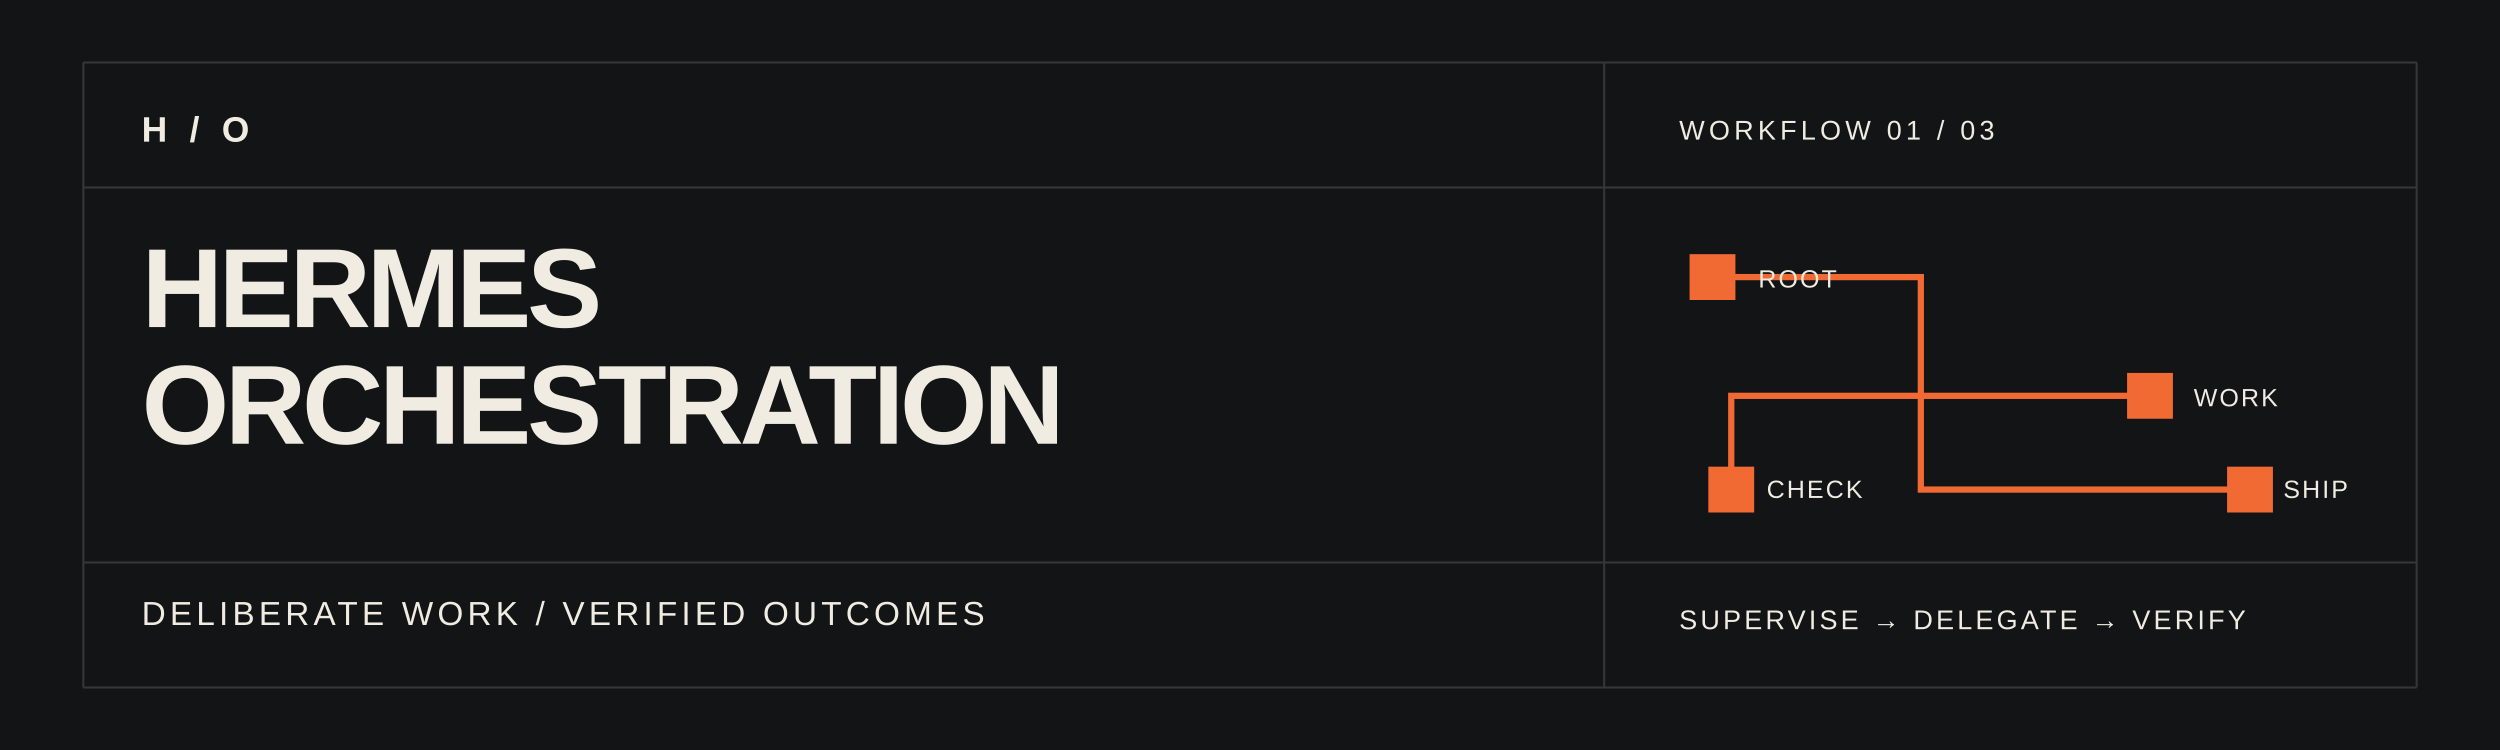
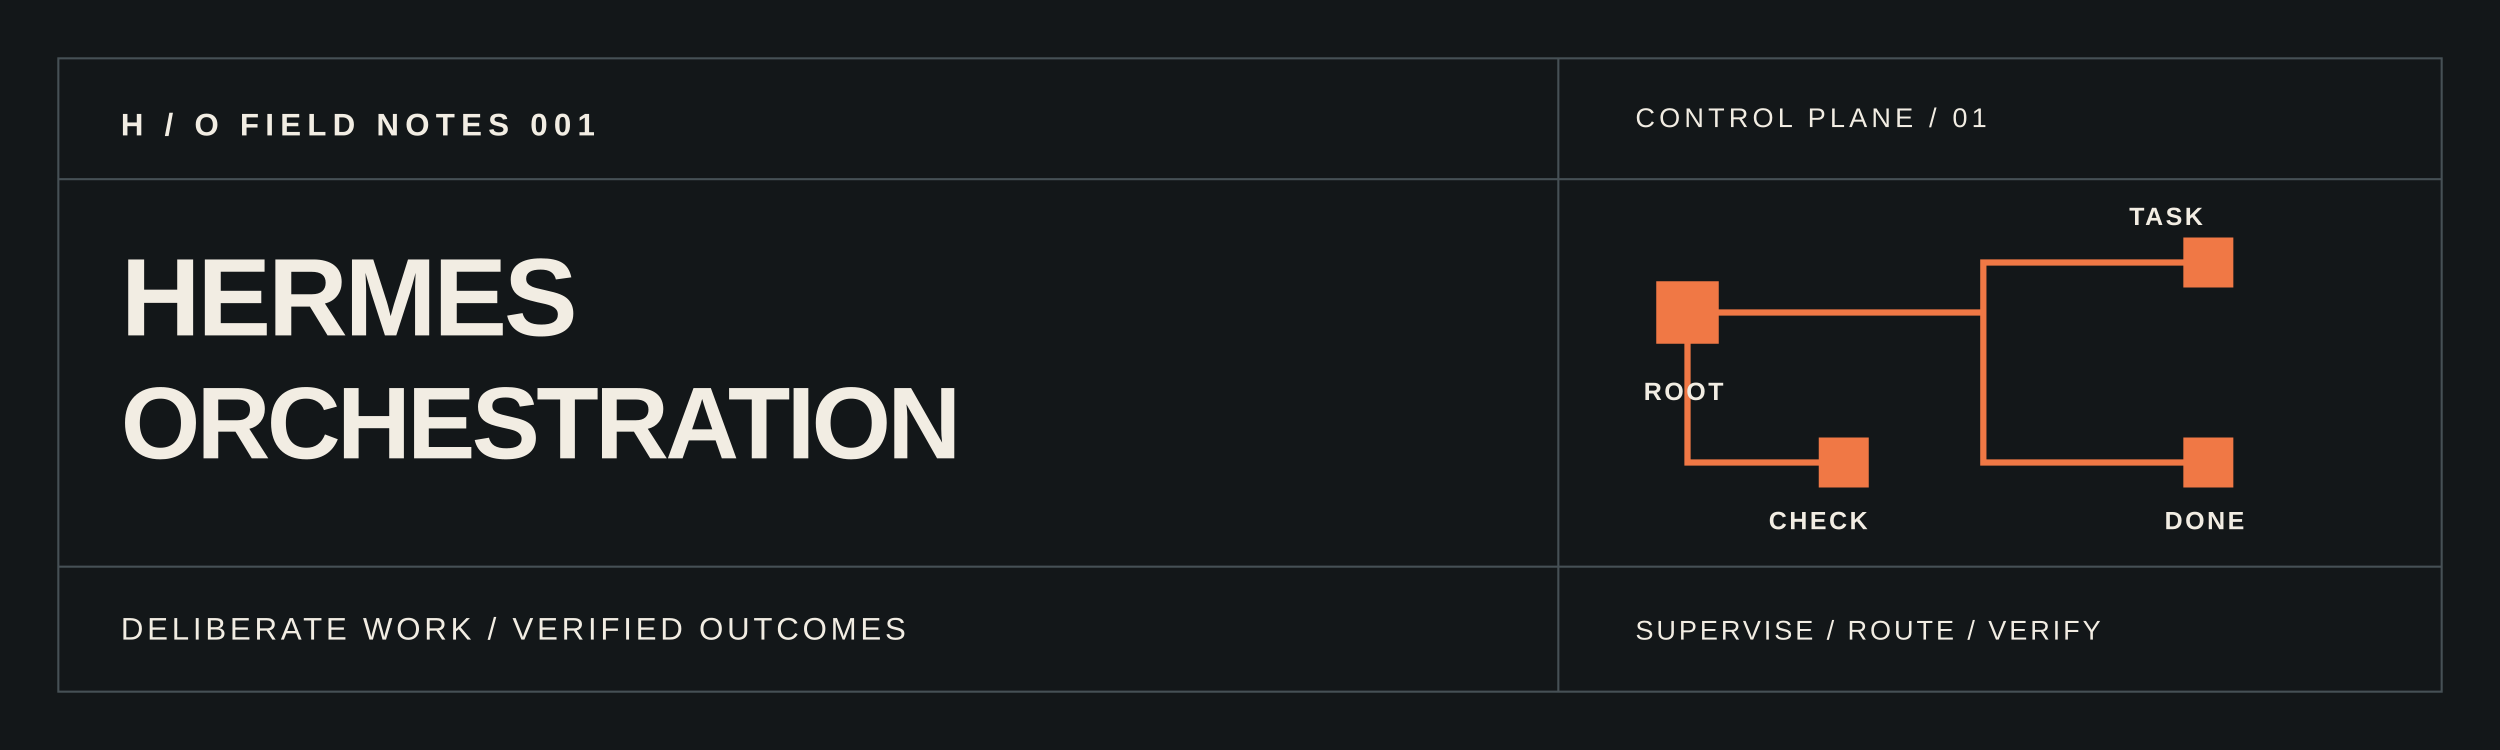
<svg xmlns="http://www.w3.org/2000/svg" viewBox="0 0 1200 360" role="img" aria-labelledby="title desc">
-   <rect width="1200" height="360" fill="#121416" />
-   <g stroke="#494846" stroke-width="1" opacity=".65">
-     <path d="M40 30H1160M40 330H1160M40 30V330M1160 30V330M770 30V330" />
-     <path d="M40 90H1160M40 270H1160" />
+   <rect width="1200" height="360" fill="#131719" />
+   <g stroke="#465055" stroke-width="1" fill="none">
+     <rect x="28" y="28" width="1144" height="304" />
+     <path d="M28 86H1172M28 272H1172M748 28V332" />
  </g>
-   <g fill="#f1ece2" font-family="Arial, Helvetica, sans-serif">
-     <text x="68" y="68" font-size="17" font-weight="700" letter-spacing="3">H / O</text>
-     <text x="68" y="157" font-size="54" font-weight="700" letter-spacing="-2">HERMES</text>
-     <text x="68" y="213" font-size="54" font-weight="700" letter-spacing="-2">ORCHESTRATION</text>
-     <text x="68" y="300" font-size="16" letter-spacing="2">DELIBERATE WORK  /  VERIFIED OUTCOMES</text>
-     <text x="806" y="67" font-size="13" letter-spacing="2">WORKFLOW   01 / 03</text>
-     <text x="806" y="302" font-size="13" letter-spacing="1.5">SUPERVISE  →  DELEGATE  →  VERIFY</text>
+   <g font-family="Arial, Helvetica, sans-serif" fill="#f2ede3">
+     <text x="58" y="65" font-size="15" font-weight="700" letter-spacing="3">H / O     FIELD NOTES 001</text>
+     <text x="58" y="161" font-size="53" font-weight="700" letter-spacing="-1.5">HERMES</text>
+     <text x="58" y="220" font-size="49" font-weight="700" letter-spacing="-1.7">ORCHESTRATION</text>
+     <text x="58" y="307" font-size="15" letter-spacing="1.8">DELIBERATE WORK  /  VERIFIED OUTCOMES</text>
+     <text x="785" y="61" font-size="13" letter-spacing="2">CONTROL PLANE / 01</text>
+     <text x="785" y="307" font-size="13" letter-spacing="1.4">SUPERVISE  /  ROUTE  /  VERIFY</text>
  </g>
-   <g fill="none" stroke="#f16933" stroke-width="3">
-     <path d="M822 133H922V190H1032" />
-     <path d="M922 190V235H1080" />
-     <path d="M922 190H831V235" />
+   <g fill="none" stroke="#f07845" stroke-width="3" stroke-linecap="square">
+     <path d="M810 150H952V126H1060M952 150V222H1060" />
+     <path d="M810 150V222H885" />
  </g>
-   <g fill="#f16933">
-     <rect x="811" y="122" width="22" height="22" />
-     <rect x="1021" y="179" width="22" height="22" />
-     <rect x="820" y="224" width="22" height="22" />
-     <rect x="1069" y="224" width="22" height="22" />
+   <g fill="#f07845">
+     <rect x="795" y="135" width="30" height="30" />
+     <rect x="1048" y="114" width="24" height="24" />
+     <rect x="873" y="210" width="24" height="24" />
+     <rect x="1048" y="210" width="24" height="24" />
  </g>
-   <g fill="#f1ece2" font-family="Arial, Helvetica, sans-serif" font-size="12" letter-spacing="1">
-     <text x="844" y="138">ROOT</text>
-     <text x="1053" y="195">WORK</text>
-     <text x="848" y="239">CHECK</text>
-     <text x="1096" y="239">SHIP</text>
+   <g font-family="Arial, Helvetica, sans-serif" fill="#f2ede3" font-size="12" font-weight="700" letter-spacing="1.2">
+     <text x="789" y="192">ROOT</text>
+     <text x="1022" y="108">TASK</text>
+     <text x="849" y="254">CHECK</text>
+     <text x="1039" y="254">DONE</text>
  </g>
</svg>
